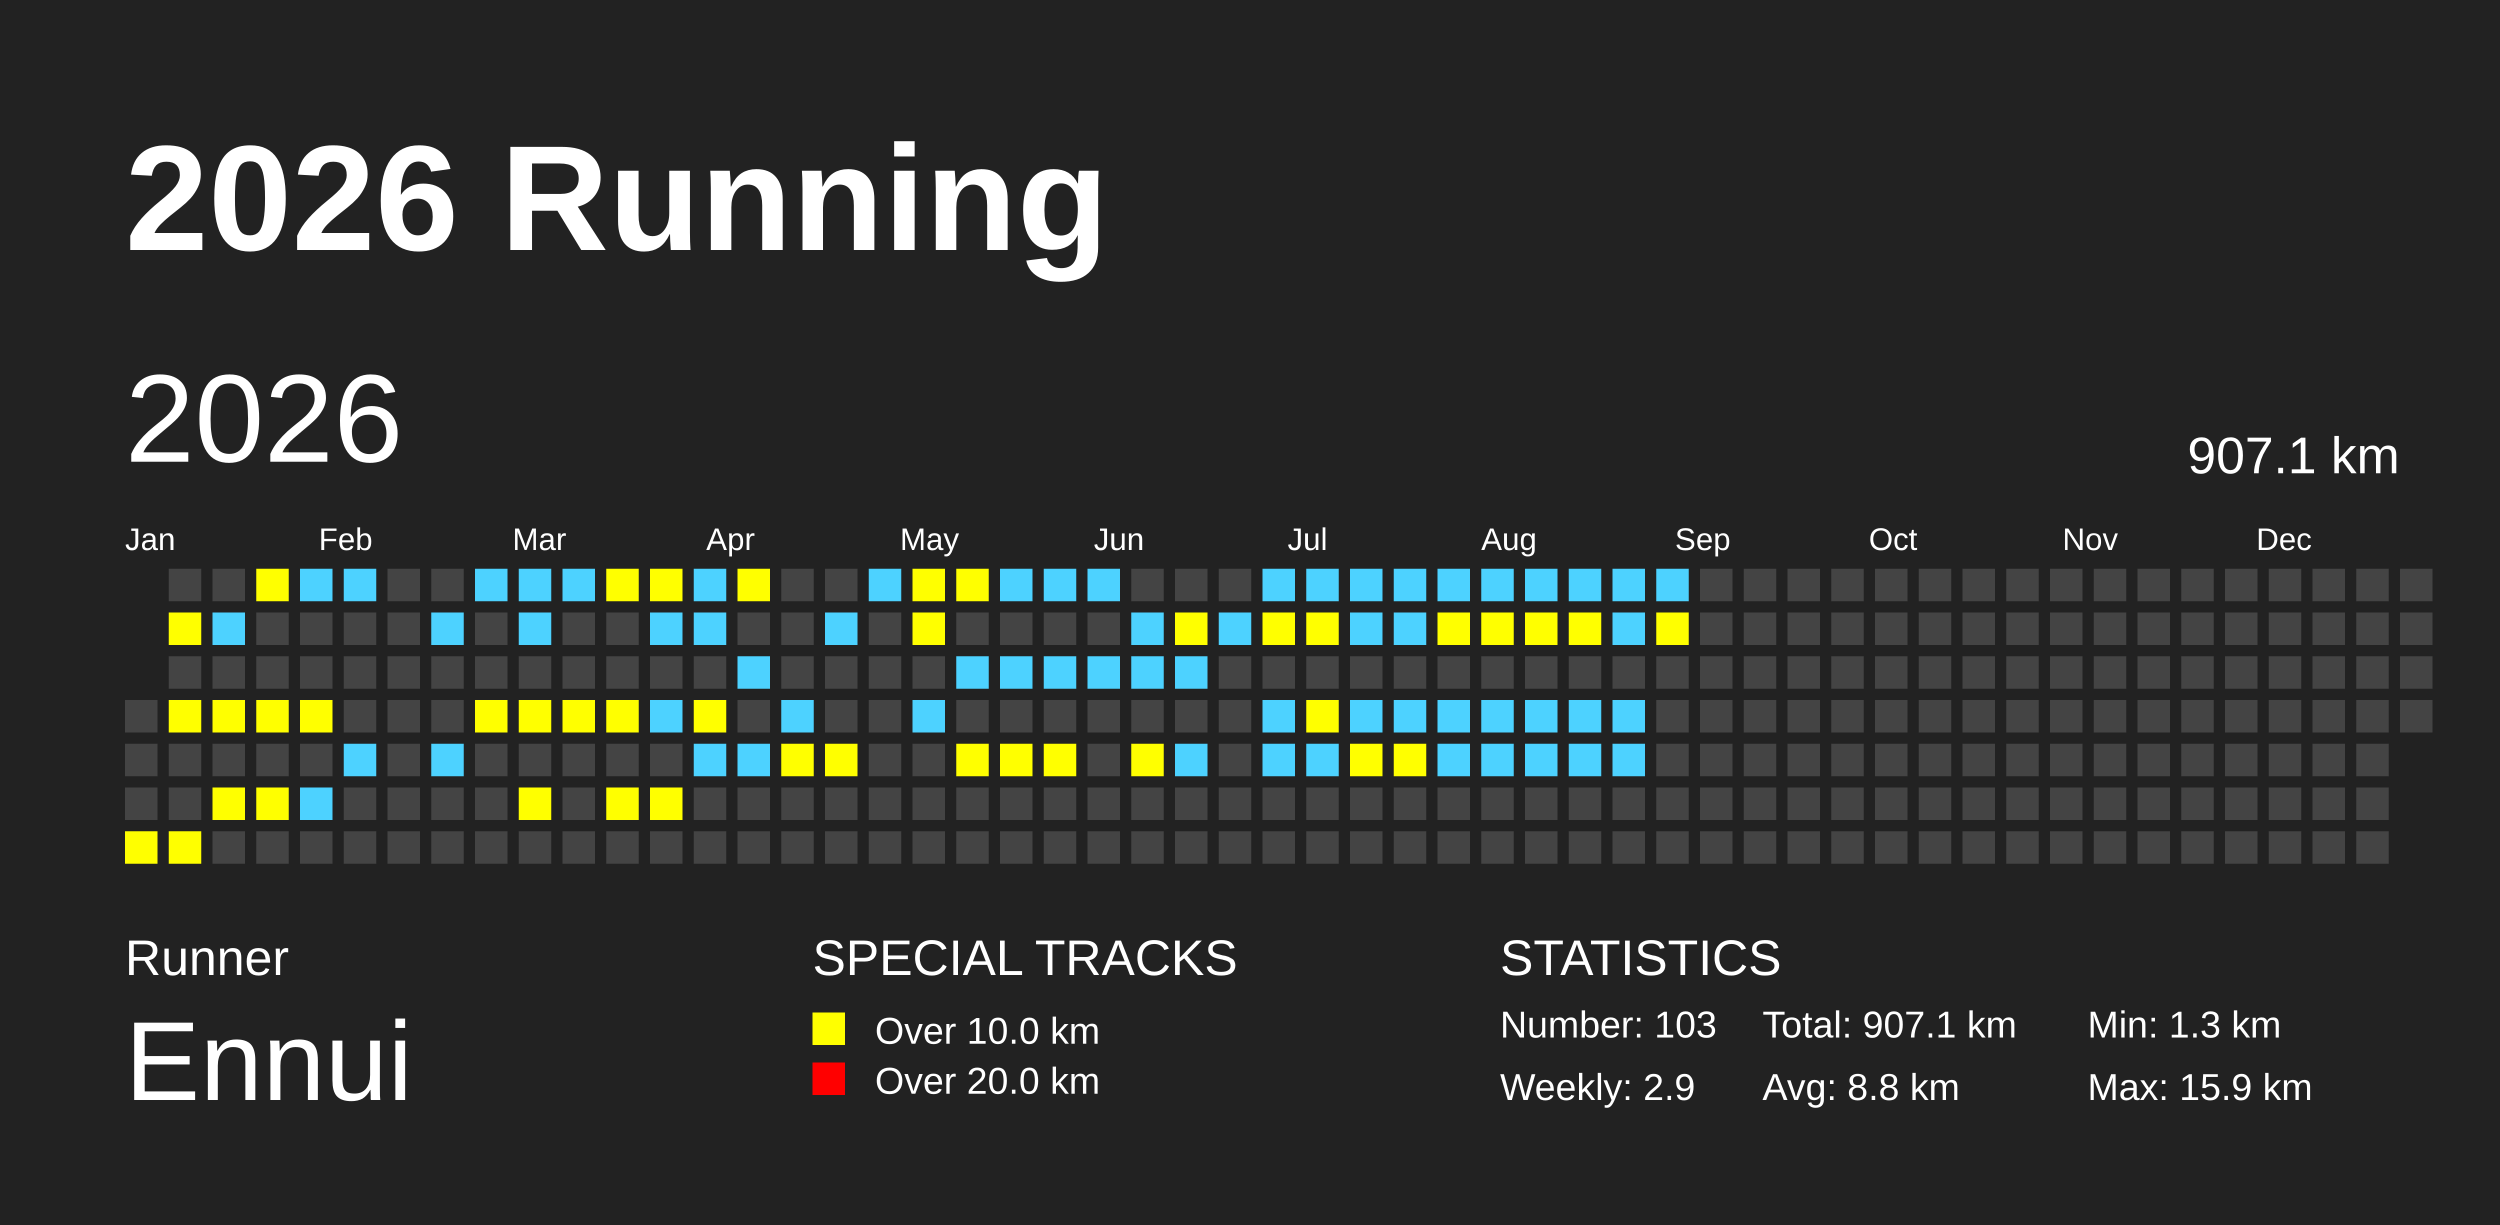
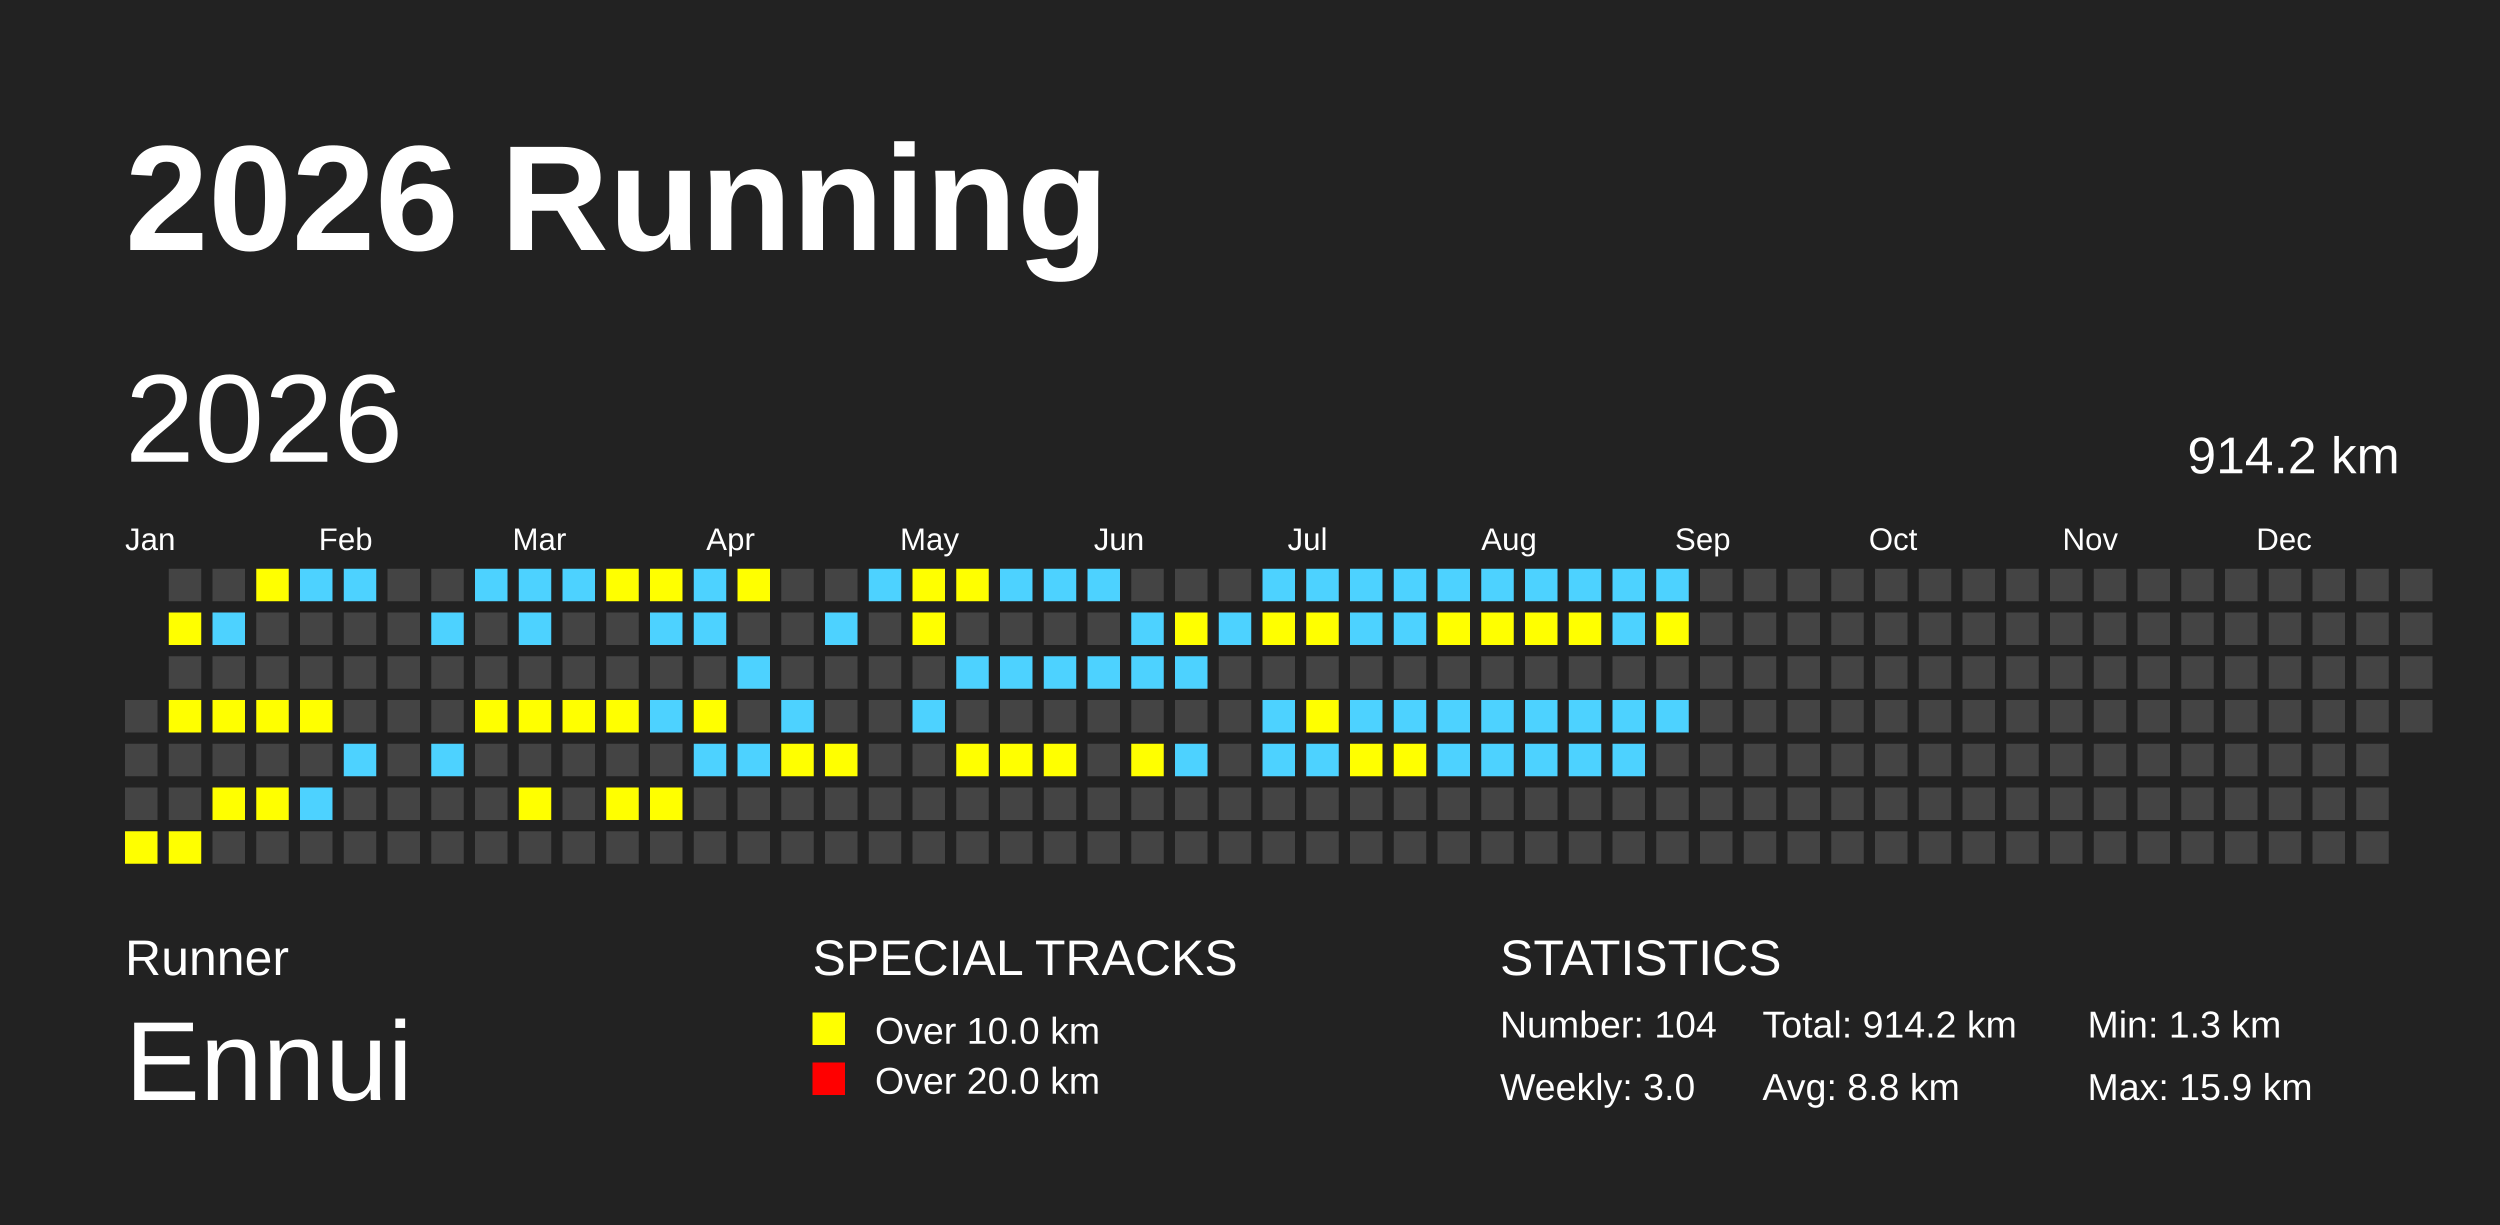
<svg xmlns="http://www.w3.org/2000/svg" baseProfile="full" height="98mm" version="1.1" viewBox="0,0,200,98" width="200mm">
  <defs />
  <rect fill="#222222" height="98" width="200" x="0" y="0" />
  <text fill="#FFFFFF" style="font-size:12px; font-family:Arial; font-weight:bold;" x="10" y="20">2026 Running</text>
  <text fill="#FFFFFF" style="font-size:4px; font-family:Arial" x="10" y="78">Runner</text>
  <text fill="#FFFFFF" style="font-size:9px; font-family:Arial" x="10" y="88">Ennui</text>
  <text fill="#FFFFFF" style="font-size:4px; font-family:Arial" x="65" y="78">SPECIAL TRACKS</text>
  <rect fill="yellow" height="2.6" width="2.6" x="65" y="81" />
  <text fill="#FFFFFF" style="font-size:3px; font-family:Arial" x="70" y="83.5">Over 10.0 km</text>
  <rect fill="red" height="2.6" width="2.6" x="65" y="85" />
  <text fill="#FFFFFF" style="font-size:3px; font-family:Arial" x="70" y="87.5">Over 20.0 km</text>
  <text fill="#FFFFFF" style="font-size:4px; font-family:Arial" x="120" y="78">STATISTICS</text>
-   <text fill="#FFFFFF" style="font-size:3px; font-family:Arial" x="120" y="83">Number: 103</text>
-   <text fill="#FFFFFF" style="font-size:3px; font-family:Arial" x="120" y="88">Weekly: 2.9</text>
-   <text fill="#FFFFFF" style="font-size:3px; font-family:Arial" x="141" y="83">Total: 907.1 km</text>
+   <text fill="#FFFFFF" style="font-size:3px; font-family:Arial" x="120" y="83">Number: 104</text>
+   <text fill="#FFFFFF" style="font-size:3px; font-family:Arial" x="120" y="88">Weekly: 3.0</text>
+   <text fill="#FFFFFF" style="font-size:3px; font-family:Arial" x="141" y="83">Total: 914.2 km</text>
  <text fill="#FFFFFF" style="font-size:3px; font-family:Arial" x="141" y="88">Avg: 8.8 km</text>
  <text fill="#FFFFFF" style="font-size:3px; font-family:Arial" x="167" y="83">Min: 1.3 km</text>
  <text fill="#FFFFFF" style="font-size:3px; font-family:Arial" x="167" y="88">Max: 15.9 km</text>
  <text dominant-baseline="hanging" fill="#FFFFFF" style="font-size:10.0px; font-family:Arial;" x="10" y="30">2026</text>
-   <text dominant-baseline="hanging" fill="#FFFFFF" style="font-size:4.125px; font-family:Arial;" x="175" y="35">907.1 km</text>
+   <text dominant-baseline="hanging" fill="#FFFFFF" style="font-size:4.125px; font-family:Arial;" x="175" y="35">914.2 km</text>
  <text fill="#FFFFFF" style="font-size:2.5px; font-family:Arial" x="10.0" y="44">Jan</text>
  <text fill="#FFFFFF" style="font-size:2.5px; font-family:Arial" x="25.5" y="44">Feb</text>
  <text fill="#FFFFFF" style="font-size:2.5px; font-family:Arial" x="41.0" y="44">Mar</text>
  <text fill="#FFFFFF" style="font-size:2.5px; font-family:Arial" x="56.5" y="44">Apr</text>
  <text fill="#FFFFFF" style="font-size:2.5px; font-family:Arial" x="72.0" y="44">May</text>
  <text fill="#FFFFFF" style="font-size:2.5px; font-family:Arial" x="87.5" y="44">Jun</text>
  <text fill="#FFFFFF" style="font-size:2.5px; font-family:Arial" x="103.0" y="44">Jul</text>
  <text fill="#FFFFFF" style="font-size:2.5px; font-family:Arial" x="118.5" y="44">Aug</text>
  <text fill="#FFFFFF" style="font-size:2.5px; font-family:Arial" x="134.0" y="44">Sep</text>
  <text fill="#FFFFFF" style="font-size:2.5px; font-family:Arial" x="149.5" y="44">Oct</text>
  <text fill="#FFFFFF" style="font-size:2.5px; font-family:Arial" x="165.0" y="44">Nov</text>
  <text fill="#FFFFFF" style="font-size:2.5px; font-family:Arial" x="180.5" y="44">Dec</text>
  <rect fill="#444444" height="2.6" width="2.6" x="10.0" y="56.0" />
  <rect fill="#444444" height="2.6" width="2.6" x="10.0" y="59.5" />
  <rect fill="#444444" height="2.6" width="2.6" x="10.0" y="63.0" />
  <rect fill="yellow" height="2.6" width="2.6" x="10.0" y="66.5" />
  <rect fill="#444444" height="2.6" width="2.6" x="13.5" y="45.5" />
  <rect fill="yellow" height="2.6" width="2.6" x="13.5" y="49.0" />
  <rect fill="#444444" height="2.6" width="2.6" x="13.5" y="52.5" />
  <rect fill="yellow" height="2.6" width="2.6" x="13.5" y="56.0" />
  <rect fill="#444444" height="2.6" width="2.6" x="13.5" y="59.5" />
  <rect fill="#444444" height="2.6" width="2.6" x="13.5" y="63.0" />
  <rect fill="yellow" height="2.6" width="2.6" x="13.5" y="66.5" />
  <rect fill="#444444" height="2.6" width="2.6" x="17.0" y="45.5" />
  <rect fill="#4DD2FF" height="2.6" width="2.6" x="17.0" y="49.0" />
  <rect fill="#444444" height="2.6" width="2.6" x="17.0" y="52.5" />
  <rect fill="yellow" height="2.6" width="2.6" x="17.0" y="56.0" />
  <rect fill="#444444" height="2.6" width="2.6" x="17.0" y="59.5" />
  <rect fill="yellow" height="2.6" width="2.6" x="17.0" y="63.0" />
  <rect fill="#444444" height="2.6" width="2.6" x="17.0" y="66.5" />
  <rect fill="yellow" height="2.6" width="2.6" x="20.5" y="45.5" />
  <rect fill="#444444" height="2.6" width="2.6" x="20.5" y="49.0" />
  <rect fill="#444444" height="2.6" width="2.6" x="20.5" y="52.5" />
  <rect fill="yellow" height="2.6" width="2.6" x="20.5" y="56.0" />
  <rect fill="#444444" height="2.6" width="2.6" x="20.5" y="59.5" />
  <rect fill="yellow" height="2.6" width="2.6" x="20.5" y="63.0" />
  <rect fill="#444444" height="2.6" width="2.6" x="20.5" y="66.5" />
  <rect fill="#4DD2FF" height="2.6" width="2.6" x="24.0" y="45.5" />
  <rect fill="#444444" height="2.6" width="2.6" x="24.0" y="49.0" />
  <rect fill="#444444" height="2.6" width="2.6" x="24.0" y="52.5" />
  <rect fill="yellow" height="2.6" width="2.6" x="24.0" y="56.0" />
  <rect fill="#444444" height="2.6" width="2.6" x="24.0" y="59.5" />
  <rect fill="#4DD2FF" height="2.6" width="2.6" x="24.0" y="63.0" />
  <rect fill="#444444" height="2.6" width="2.6" x="24.0" y="66.5" />
  <rect fill="#4DD2FF" height="2.6" width="2.6" x="27.5" y="45.5" />
  <rect fill="#444444" height="2.6" width="2.6" x="27.5" y="49.0" />
  <rect fill="#444444" height="2.6" width="2.6" x="27.5" y="52.5" />
  <rect fill="#444444" height="2.6" width="2.6" x="27.5" y="56.0" />
  <rect fill="#4DD2FF" height="2.6" width="2.6" x="27.5" y="59.5" />
  <rect fill="#444444" height="2.6" width="2.6" x="27.5" y="63.0" />
  <rect fill="#444444" height="2.6" width="2.6" x="27.5" y="66.5" />
  <rect fill="#444444" height="2.6" width="2.6" x="31.0" y="45.5" />
  <rect fill="#444444" height="2.6" width="2.6" x="31.0" y="49.0" />
  <rect fill="#444444" height="2.6" width="2.6" x="31.0" y="52.5" />
  <rect fill="#444444" height="2.6" width="2.6" x="31.0" y="56.0" />
  <rect fill="#444444" height="2.6" width="2.6" x="31.0" y="59.5" />
  <rect fill="#444444" height="2.6" width="2.6" x="31.0" y="63.0" />
  <rect fill="#444444" height="2.6" width="2.6" x="31.0" y="66.5" />
  <rect fill="#444444" height="2.6" width="2.6" x="34.5" y="45.5" />
  <rect fill="#4DD2FF" height="2.6" width="2.6" x="34.5" y="49.0" />
  <rect fill="#444444" height="2.6" width="2.6" x="34.5" y="52.5" />
  <rect fill="#444444" height="2.6" width="2.6" x="34.5" y="56.0" />
  <rect fill="#4DD2FF" height="2.6" width="2.6" x="34.5" y="59.5" />
  <rect fill="#444444" height="2.6" width="2.6" x="34.5" y="63.0" />
  <rect fill="#444444" height="2.6" width="2.6" x="34.5" y="66.5" />
  <rect fill="#4DD2FF" height="2.6" width="2.6" x="38.0" y="45.5" />
  <rect fill="#444444" height="2.6" width="2.6" x="38.0" y="49.0" />
  <rect fill="#444444" height="2.6" width="2.6" x="38.0" y="52.5" />
  <rect fill="yellow" height="2.6" width="2.6" x="38.0" y="56.0" />
  <rect fill="#444444" height="2.6" width="2.6" x="38.0" y="59.5" />
  <rect fill="#444444" height="2.6" width="2.6" x="38.0" y="63.0" />
  <rect fill="#444444" height="2.6" width="2.6" x="38.0" y="66.5" />
  <rect fill="#4DD2FF" height="2.6" width="2.6" x="41.5" y="45.5" />
  <rect fill="#4DD2FF" height="2.6" width="2.6" x="41.5" y="49.0" />
  <rect fill="#444444" height="2.6" width="2.6" x="41.5" y="52.5" />
  <rect fill="yellow" height="2.6" width="2.6" x="41.5" y="56.0" />
  <rect fill="#444444" height="2.6" width="2.6" x="41.5" y="59.5" />
  <rect fill="yellow" height="2.6" width="2.6" x="41.5" y="63.0" />
  <rect fill="#444444" height="2.6" width="2.6" x="41.5" y="66.5" />
  <rect fill="#4DD2FF" height="2.6" width="2.6" x="45.0" y="45.5" />
  <rect fill="#444444" height="2.6" width="2.6" x="45.0" y="49.0" />
  <rect fill="#444444" height="2.6" width="2.6" x="45.0" y="52.5" />
  <rect fill="yellow" height="2.6" width="2.6" x="45.0" y="56.0" />
  <rect fill="#444444" height="2.6" width="2.6" x="45.0" y="59.5" />
  <rect fill="#444444" height="2.6" width="2.6" x="45.0" y="63.0" />
  <rect fill="#444444" height="2.6" width="2.6" x="45.0" y="66.5" />
  <rect fill="yellow" height="2.6" width="2.6" x="48.5" y="45.5" />
  <rect fill="#444444" height="2.6" width="2.6" x="48.5" y="49.0" />
  <rect fill="#444444" height="2.6" width="2.6" x="48.5" y="52.5" />
  <rect fill="yellow" height="2.6" width="2.6" x="48.5" y="56.0" />
  <rect fill="#444444" height="2.6" width="2.6" x="48.5" y="59.5" />
  <rect fill="yellow" height="2.6" width="2.6" x="48.5" y="63.0" />
  <rect fill="#444444" height="2.6" width="2.6" x="48.5" y="66.5" />
  <rect fill="yellow" height="2.6" width="2.6" x="52.0" y="45.5" />
  <rect fill="#4DD2FF" height="2.6" width="2.6" x="52.0" y="49.0" />
  <rect fill="#444444" height="2.6" width="2.6" x="52.0" y="52.5" />
  <rect fill="#4DD2FF" height="2.6" width="2.6" x="52.0" y="56.0" />
  <rect fill="#444444" height="2.6" width="2.6" x="52.0" y="59.5" />
  <rect fill="yellow" height="2.6" width="2.6" x="52.0" y="63.0" />
  <rect fill="#444444" height="2.6" width="2.6" x="52.0" y="66.5" />
  <rect fill="#4DD2FF" height="2.6" width="2.6" x="55.5" y="45.5" />
  <rect fill="#4DD2FF" height="2.6" width="2.6" x="55.5" y="49.0" />
  <rect fill="#444444" height="2.6" width="2.6" x="55.5" y="52.5" />
  <rect fill="yellow" height="2.6" width="2.6" x="55.5" y="56.0" />
  <rect fill="#4DD2FF" height="2.6" width="2.6" x="55.5" y="59.5" />
  <rect fill="#444444" height="2.6" width="2.6" x="55.5" y="63.0" />
  <rect fill="#444444" height="2.6" width="2.6" x="55.5" y="66.5" />
  <rect fill="yellow" height="2.6" width="2.6" x="59.0" y="45.5" />
  <rect fill="#444444" height="2.6" width="2.6" x="59.0" y="49.0" />
  <rect fill="#4DD2FF" height="2.6" width="2.6" x="59.0" y="52.5" />
  <rect fill="#444444" height="2.6" width="2.6" x="59.0" y="56.0" />
  <rect fill="#4DD2FF" height="2.6" width="2.6" x="59.0" y="59.5" />
  <rect fill="#444444" height="2.6" width="2.6" x="59.0" y="63.0" />
  <rect fill="#444444" height="2.6" width="2.6" x="59.0" y="66.5" />
  <rect fill="#444444" height="2.6" width="2.6" x="62.5" y="45.5" />
  <rect fill="#444444" height="2.6" width="2.6" x="62.5" y="49.0" />
  <rect fill="#444444" height="2.6" width="2.6" x="62.5" y="52.5" />
  <rect fill="#4DD2FF" height="2.6" width="2.6" x="62.5" y="56.0" />
  <rect fill="yellow" height="2.6" width="2.6" x="62.5" y="59.5" />
  <rect fill="#444444" height="2.6" width="2.6" x="62.5" y="63.0" />
  <rect fill="#444444" height="2.6" width="2.6" x="62.5" y="66.5" />
  <rect fill="#444444" height="2.6" width="2.6" x="66.0" y="45.5" />
  <rect fill="#4DD2FF" height="2.6" width="2.6" x="66.0" y="49.0" />
  <rect fill="#444444" height="2.6" width="2.6" x="66.0" y="52.5" />
  <rect fill="#444444" height="2.6" width="2.6" x="66.0" y="56.0" />
  <rect fill="yellow" height="2.6" width="2.6" x="66.0" y="59.5" />
  <rect fill="#444444" height="2.6" width="2.6" x="66.0" y="63.0" />
  <rect fill="#444444" height="2.6" width="2.6" x="66.0" y="66.5" />
  <rect fill="#4DD2FF" height="2.6" width="2.6" x="69.5" y="45.5" />
  <rect fill="#444444" height="2.6" width="2.6" x="69.5" y="49.0" />
  <rect fill="#444444" height="2.6" width="2.6" x="69.5" y="52.5" />
  <rect fill="#444444" height="2.6" width="2.6" x="69.5" y="56.0" />
  <rect fill="#444444" height="2.6" width="2.6" x="69.5" y="59.5" />
  <rect fill="#444444" height="2.6" width="2.6" x="69.5" y="63.0" />
  <rect fill="#444444" height="2.6" width="2.6" x="69.5" y="66.5" />
  <rect fill="yellow" height="2.6" width="2.6" x="73.0" y="45.5" />
  <rect fill="yellow" height="2.6" width="2.6" x="73.0" y="49.0" />
  <rect fill="#444444" height="2.6" width="2.6" x="73.0" y="52.5" />
  <rect fill="#4DD2FF" height="2.6" width="2.6" x="73.0" y="56.0" />
  <rect fill="#444444" height="2.6" width="2.6" x="73.0" y="59.5" />
  <rect fill="#444444" height="2.6" width="2.6" x="73.0" y="63.0" />
  <rect fill="#444444" height="2.6" width="2.6" x="73.0" y="66.5" />
  <rect fill="yellow" height="2.6" width="2.6" x="76.5" y="45.5" />
  <rect fill="#444444" height="2.6" width="2.6" x="76.5" y="49.0" />
  <rect fill="#4DD2FF" height="2.6" width="2.6" x="76.5" y="52.5" />
  <rect fill="#444444" height="2.6" width="2.6" x="76.5" y="56.0" />
  <rect fill="yellow" height="2.6" width="2.6" x="76.5" y="59.5" />
  <rect fill="#444444" height="2.6" width="2.6" x="76.5" y="63.0" />
  <rect fill="#444444" height="2.6" width="2.6" x="76.5" y="66.5" />
  <rect fill="#4DD2FF" height="2.6" width="2.6" x="80.0" y="45.5" />
  <rect fill="#444444" height="2.6" width="2.6" x="80.0" y="49.0" />
  <rect fill="#4DD2FF" height="2.6" width="2.6" x="80.0" y="52.5" />
  <rect fill="#444444" height="2.6" width="2.6" x="80.0" y="56.0" />
  <rect fill="yellow" height="2.6" width="2.6" x="80.0" y="59.5" />
  <rect fill="#444444" height="2.6" width="2.6" x="80.0" y="63.0" />
  <rect fill="#444444" height="2.6" width="2.6" x="80.0" y="66.5" />
  <rect fill="#4DD2FF" height="2.6" width="2.6" x="83.5" y="45.5" />
  <rect fill="#444444" height="2.6" width="2.6" x="83.5" y="49.0" />
  <rect fill="#4DD2FF" height="2.6" width="2.6" x="83.5" y="52.5" />
  <rect fill="#444444" height="2.6" width="2.6" x="83.5" y="56.0" />
  <rect fill="yellow" height="2.6" width="2.6" x="83.5" y="59.5" />
  <rect fill="#444444" height="2.6" width="2.6" x="83.5" y="63.0" />
  <rect fill="#444444" height="2.6" width="2.6" x="83.5" y="66.5" />
  <rect fill="#4DD2FF" height="2.6" width="2.6" x="87.0" y="45.5" />
  <rect fill="#444444" height="2.6" width="2.6" x="87.0" y="49.0" />
  <rect fill="#4DD2FF" height="2.6" width="2.6" x="87.0" y="52.5" />
  <rect fill="#444444" height="2.6" width="2.6" x="87.0" y="56.0" />
  <rect fill="#444444" height="2.6" width="2.6" x="87.0" y="59.5" />
  <rect fill="#444444" height="2.6" width="2.6" x="87.0" y="63.0" />
  <rect fill="#444444" height="2.6" width="2.6" x="87.0" y="66.5" />
  <rect fill="#444444" height="2.6" width="2.6" x="90.5" y="45.5" />
  <rect fill="#4DD2FF" height="2.6" width="2.6" x="90.5" y="49.0" />
  <rect fill="#4DD2FF" height="2.6" width="2.6" x="90.5" y="52.5" />
  <rect fill="#444444" height="2.6" width="2.6" x="90.5" y="56.0" />
  <rect fill="yellow" height="2.6" width="2.6" x="90.5" y="59.5" />
  <rect fill="#444444" height="2.6" width="2.6" x="90.5" y="63.0" />
  <rect fill="#444444" height="2.6" width="2.6" x="90.5" y="66.5" />
  <rect fill="#444444" height="2.6" width="2.6" x="94.0" y="45.5" />
  <rect fill="yellow" height="2.6" width="2.6" x="94.0" y="49.0" />
  <rect fill="#4DD2FF" height="2.6" width="2.6" x="94.0" y="52.5" />
  <rect fill="#444444" height="2.6" width="2.6" x="94.0" y="56.0" />
  <rect fill="#4DD2FF" height="2.6" width="2.6" x="94.0" y="59.5" />
  <rect fill="#444444" height="2.6" width="2.6" x="94.0" y="63.0" />
  <rect fill="#444444" height="2.6" width="2.6" x="94.0" y="66.5" />
  <rect fill="#444444" height="2.6" width="2.6" x="97.5" y="45.5" />
  <rect fill="#4DD2FF" height="2.6" width="2.6" x="97.5" y="49.0" />
  <rect fill="#444444" height="2.6" width="2.6" x="97.5" y="52.5" />
  <rect fill="#444444" height="2.6" width="2.6" x="97.5" y="56.0" />
  <rect fill="#444444" height="2.6" width="2.6" x="97.5" y="59.5" />
  <rect fill="#444444" height="2.6" width="2.6" x="97.5" y="63.0" />
  <rect fill="#444444" height="2.6" width="2.6" x="97.5" y="66.5" />
  <rect fill="#4DD2FF" height="2.6" width="2.6" x="101.0" y="45.5" />
  <rect fill="yellow" height="2.6" width="2.6" x="101.0" y="49.0" />
  <rect fill="#444444" height="2.6" width="2.6" x="101.0" y="52.5" />
  <rect fill="#4DD2FF" height="2.6" width="2.6" x="101.0" y="56.0" />
  <rect fill="#4DD2FF" height="2.6" width="2.6" x="101.0" y="59.5" />
  <rect fill="#444444" height="2.6" width="2.6" x="101.0" y="63.0" />
  <rect fill="#444444" height="2.6" width="2.6" x="101.0" y="66.5" />
  <rect fill="#4DD2FF" height="2.6" width="2.6" x="104.5" y="45.5" />
  <rect fill="yellow" height="2.6" width="2.6" x="104.5" y="49.0" />
  <rect fill="#444444" height="2.6" width="2.6" x="104.5" y="52.5" />
  <rect fill="yellow" height="2.6" width="2.6" x="104.5" y="56.0" />
  <rect fill="#4DD2FF" height="2.6" width="2.6" x="104.5" y="59.5" />
  <rect fill="#444444" height="2.6" width="2.6" x="104.5" y="63.0" />
  <rect fill="#444444" height="2.6" width="2.6" x="104.5" y="66.5" />
  <rect fill="#4DD2FF" height="2.6" width="2.6" x="108.0" y="45.5" />
  <rect fill="#4DD2FF" height="2.6" width="2.6" x="108.0" y="49.0" />
  <rect fill="#444444" height="2.6" width="2.6" x="108.0" y="52.5" />
  <rect fill="#4DD2FF" height="2.6" width="2.6" x="108.0" y="56.0" />
  <rect fill="yellow" height="2.6" width="2.6" x="108.0" y="59.5" />
  <rect fill="#444444" height="2.6" width="2.6" x="108.0" y="63.0" />
  <rect fill="#444444" height="2.6" width="2.6" x="108.0" y="66.5" />
  <rect fill="#4DD2FF" height="2.6" width="2.6" x="111.5" y="45.5" />
  <rect fill="#4DD2FF" height="2.6" width="2.6" x="111.5" y="49.0" />
  <rect fill="#444444" height="2.6" width="2.6" x="111.5" y="52.5" />
  <rect fill="#4DD2FF" height="2.6" width="2.6" x="111.5" y="56.0" />
  <rect fill="yellow" height="2.6" width="2.6" x="111.5" y="59.5" />
  <rect fill="#444444" height="2.6" width="2.6" x="111.5" y="63.0" />
  <rect fill="#444444" height="2.6" width="2.6" x="111.5" y="66.5" />
  <rect fill="#4DD2FF" height="2.6" width="2.6" x="115.0" y="45.5" />
  <rect fill="yellow" height="2.6" width="2.6" x="115.0" y="49.0" />
  <rect fill="#444444" height="2.6" width="2.6" x="115.0" y="52.5" />
  <rect fill="#4DD2FF" height="2.6" width="2.6" x="115.0" y="56.0" />
  <rect fill="#4DD2FF" height="2.6" width="2.6" x="115.0" y="59.5" />
  <rect fill="#444444" height="2.6" width="2.6" x="115.0" y="63.0" />
  <rect fill="#444444" height="2.6" width="2.6" x="115.0" y="66.5" />
  <rect fill="#4DD2FF" height="2.6" width="2.6" x="118.5" y="45.5" />
  <rect fill="yellow" height="2.6" width="2.6" x="118.5" y="49.0" />
  <rect fill="#444444" height="2.6" width="2.6" x="118.5" y="52.5" />
  <rect fill="#4DD2FF" height="2.6" width="2.6" x="118.5" y="56.0" />
  <rect fill="#4DD2FF" height="2.6" width="2.6" x="118.5" y="59.5" />
  <rect fill="#444444" height="2.6" width="2.6" x="118.5" y="63.0" />
  <rect fill="#444444" height="2.6" width="2.6" x="118.5" y="66.5" />
  <rect fill="#4DD2FF" height="2.6" width="2.6" x="122.0" y="45.5" />
  <rect fill="yellow" height="2.6" width="2.6" x="122.0" y="49.0" />
  <rect fill="#444444" height="2.6" width="2.6" x="122.0" y="52.5" />
  <rect fill="#4DD2FF" height="2.6" width="2.6" x="122.0" y="56.0" />
  <rect fill="#4DD2FF" height="2.6" width="2.6" x="122.0" y="59.5" />
  <rect fill="#444444" height="2.6" width="2.6" x="122.0" y="63.0" />
  <rect fill="#444444" height="2.6" width="2.6" x="122.0" y="66.5" />
  <rect fill="#4DD2FF" height="2.6" width="2.6" x="125.5" y="45.5" />
  <rect fill="yellow" height="2.6" width="2.6" x="125.5" y="49.0" />
  <rect fill="#444444" height="2.6" width="2.6" x="125.5" y="52.5" />
  <rect fill="#4DD2FF" height="2.6" width="2.6" x="125.5" y="56.0" />
  <rect fill="#4DD2FF" height="2.6" width="2.6" x="125.5" y="59.5" />
  <rect fill="#444444" height="2.6" width="2.6" x="125.5" y="63.0" />
  <rect fill="#444444" height="2.6" width="2.6" x="125.5" y="66.5" />
  <rect fill="#4DD2FF" height="2.6" width="2.6" x="129.0" y="45.5" />
  <rect fill="#4DD2FF" height="2.6" width="2.6" x="129.0" y="49.0" />
  <rect fill="#444444" height="2.6" width="2.6" x="129.0" y="52.5" />
  <rect fill="#4DD2FF" height="2.6" width="2.6" x="129.0" y="56.0" />
  <rect fill="#4DD2FF" height="2.6" width="2.6" x="129.0" y="59.5" />
  <rect fill="#444444" height="2.6" width="2.6" x="129.0" y="63.0" />
  <rect fill="#444444" height="2.6" width="2.6" x="129.0" y="66.5" />
  <rect fill="#4DD2FF" height="2.6" width="2.6" x="132.5" y="45.5" />
  <rect fill="yellow" height="2.6" width="2.6" x="132.5" y="49.0" />
  <rect fill="#444444" height="2.6" width="2.6" x="132.5" y="52.5" />
-   <rect fill="#444444" height="2.6" width="2.6" x="132.5" y="56.0" />
+   <rect fill="#4DD2FF" height="2.6" width="2.6" x="132.5" y="56.0" />
  <rect fill="#444444" height="2.6" width="2.6" x="132.5" y="59.5" />
  <rect fill="#444444" height="2.6" width="2.6" x="132.5" y="63.0" />
  <rect fill="#444444" height="2.6" width="2.6" x="132.5" y="66.5" />
  <rect fill="#444444" height="2.6" width="2.6" x="136.0" y="45.5" />
  <rect fill="#444444" height="2.6" width="2.6" x="136.0" y="49.0" />
  <rect fill="#444444" height="2.6" width="2.6" x="136.0" y="52.5" />
  <rect fill="#444444" height="2.6" width="2.6" x="136.0" y="56.0" />
  <rect fill="#444444" height="2.6" width="2.6" x="136.0" y="59.5" />
  <rect fill="#444444" height="2.6" width="2.6" x="136.0" y="63.0" />
  <rect fill="#444444" height="2.6" width="2.6" x="136.0" y="66.5" />
  <rect fill="#444444" height="2.6" width="2.6" x="139.5" y="45.5" />
  <rect fill="#444444" height="2.6" width="2.6" x="139.5" y="49.0" />
  <rect fill="#444444" height="2.6" width="2.6" x="139.5" y="52.5" />
  <rect fill="#444444" height="2.6" width="2.6" x="139.5" y="56.0" />
  <rect fill="#444444" height="2.6" width="2.6" x="139.5" y="59.5" />
  <rect fill="#444444" height="2.6" width="2.6" x="139.5" y="63.0" />
  <rect fill="#444444" height="2.6" width="2.6" x="139.5" y="66.5" />
  <rect fill="#444444" height="2.6" width="2.6" x="143.0" y="45.5" />
  <rect fill="#444444" height="2.6" width="2.6" x="143.0" y="49.0" />
  <rect fill="#444444" height="2.6" width="2.6" x="143.0" y="52.5" />
  <rect fill="#444444" height="2.6" width="2.6" x="143.0" y="56.0" />
  <rect fill="#444444" height="2.6" width="2.6" x="143.0" y="59.5" />
  <rect fill="#444444" height="2.6" width="2.6" x="143.0" y="63.0" />
  <rect fill="#444444" height="2.6" width="2.6" x="143.0" y="66.5" />
  <rect fill="#444444" height="2.6" width="2.6" x="146.5" y="45.5" />
  <rect fill="#444444" height="2.6" width="2.6" x="146.5" y="49.0" />
  <rect fill="#444444" height="2.6" width="2.6" x="146.5" y="52.5" />
  <rect fill="#444444" height="2.6" width="2.6" x="146.5" y="56.0" />
  <rect fill="#444444" height="2.6" width="2.6" x="146.5" y="59.5" />
  <rect fill="#444444" height="2.6" width="2.6" x="146.5" y="63.0" />
  <rect fill="#444444" height="2.6" width="2.6" x="146.5" y="66.5" />
  <rect fill="#444444" height="2.6" width="2.6" x="150.0" y="45.5" />
  <rect fill="#444444" height="2.6" width="2.6" x="150.0" y="49.0" />
  <rect fill="#444444" height="2.6" width="2.6" x="150.0" y="52.5" />
  <rect fill="#444444" height="2.6" width="2.6" x="150.0" y="56.0" />
  <rect fill="#444444" height="2.6" width="2.6" x="150.0" y="59.5" />
  <rect fill="#444444" height="2.6" width="2.6" x="150.0" y="63.0" />
  <rect fill="#444444" height="2.6" width="2.6" x="150.0" y="66.5" />
  <rect fill="#444444" height="2.6" width="2.6" x="153.5" y="45.5" />
  <rect fill="#444444" height="2.6" width="2.6" x="153.5" y="49.0" />
  <rect fill="#444444" height="2.6" width="2.6" x="153.5" y="52.5" />
  <rect fill="#444444" height="2.6" width="2.6" x="153.5" y="56.0" />
  <rect fill="#444444" height="2.6" width="2.6" x="153.5" y="59.5" />
  <rect fill="#444444" height="2.6" width="2.6" x="153.5" y="63.0" />
  <rect fill="#444444" height="2.6" width="2.6" x="153.5" y="66.5" />
  <rect fill="#444444" height="2.6" width="2.6" x="157.0" y="45.5" />
  <rect fill="#444444" height="2.6" width="2.6" x="157.0" y="49.0" />
  <rect fill="#444444" height="2.6" width="2.6" x="157.0" y="52.5" />
  <rect fill="#444444" height="2.6" width="2.6" x="157.0" y="56.0" />
  <rect fill="#444444" height="2.6" width="2.6" x="157.0" y="59.5" />
  <rect fill="#444444" height="2.6" width="2.6" x="157.0" y="63.0" />
  <rect fill="#444444" height="2.6" width="2.6" x="157.0" y="66.5" />
  <rect fill="#444444" height="2.6" width="2.6" x="160.5" y="45.5" />
  <rect fill="#444444" height="2.6" width="2.6" x="160.5" y="49.0" />
  <rect fill="#444444" height="2.6" width="2.6" x="160.5" y="52.5" />
  <rect fill="#444444" height="2.6" width="2.6" x="160.5" y="56.0" />
  <rect fill="#444444" height="2.6" width="2.6" x="160.5" y="59.5" />
  <rect fill="#444444" height="2.6" width="2.6" x="160.5" y="63.0" />
  <rect fill="#444444" height="2.6" width="2.6" x="160.5" y="66.5" />
  <rect fill="#444444" height="2.6" width="2.6" x="164.0" y="45.5" />
  <rect fill="#444444" height="2.6" width="2.6" x="164.0" y="49.0" />
  <rect fill="#444444" height="2.6" width="2.6" x="164.0" y="52.5" />
  <rect fill="#444444" height="2.6" width="2.6" x="164.0" y="56.0" />
  <rect fill="#444444" height="2.6" width="2.6" x="164.0" y="59.5" />
  <rect fill="#444444" height="2.6" width="2.6" x="164.0" y="63.0" />
  <rect fill="#444444" height="2.6" width="2.6" x="164.0" y="66.5" />
  <rect fill="#444444" height="2.6" width="2.6" x="167.5" y="45.5" />
  <rect fill="#444444" height="2.6" width="2.6" x="167.5" y="49.0" />
  <rect fill="#444444" height="2.6" width="2.6" x="167.5" y="52.5" />
  <rect fill="#444444" height="2.6" width="2.6" x="167.5" y="56.0" />
  <rect fill="#444444" height="2.6" width="2.6" x="167.5" y="59.5" />
  <rect fill="#444444" height="2.6" width="2.6" x="167.5" y="63.0" />
  <rect fill="#444444" height="2.6" width="2.6" x="167.5" y="66.5" />
  <rect fill="#444444" height="2.6" width="2.6" x="171.0" y="45.5" />
  <rect fill="#444444" height="2.6" width="2.6" x="171.0" y="49.0" />
  <rect fill="#444444" height="2.6" width="2.6" x="171.0" y="52.5" />
  <rect fill="#444444" height="2.6" width="2.6" x="171.0" y="56.0" />
  <rect fill="#444444" height="2.6" width="2.6" x="171.0" y="59.5" />
  <rect fill="#444444" height="2.6" width="2.6" x="171.0" y="63.0" />
  <rect fill="#444444" height="2.6" width="2.6" x="171.0" y="66.5" />
  <rect fill="#444444" height="2.6" width="2.6" x="174.5" y="45.5" />
  <rect fill="#444444" height="2.6" width="2.6" x="174.5" y="49.0" />
  <rect fill="#444444" height="2.6" width="2.6" x="174.5" y="52.5" />
  <rect fill="#444444" height="2.6" width="2.6" x="174.5" y="56.0" />
  <rect fill="#444444" height="2.6" width="2.6" x="174.5" y="59.5" />
  <rect fill="#444444" height="2.6" width="2.6" x="174.5" y="63.0" />
  <rect fill="#444444" height="2.6" width="2.6" x="174.5" y="66.5" />
  <rect fill="#444444" height="2.6" width="2.6" x="178.0" y="45.5" />
  <rect fill="#444444" height="2.6" width="2.6" x="178.0" y="49.0" />
  <rect fill="#444444" height="2.6" width="2.6" x="178.0" y="52.5" />
  <rect fill="#444444" height="2.6" width="2.6" x="178.0" y="56.0" />
  <rect fill="#444444" height="2.6" width="2.6" x="178.0" y="59.5" />
  <rect fill="#444444" height="2.6" width="2.6" x="178.0" y="63.0" />
  <rect fill="#444444" height="2.6" width="2.6" x="178.0" y="66.5" />
  <rect fill="#444444" height="2.6" width="2.6" x="181.5" y="45.5" />
  <rect fill="#444444" height="2.6" width="2.6" x="181.5" y="49.0" />
  <rect fill="#444444" height="2.6" width="2.6" x="181.5" y="52.5" />
  <rect fill="#444444" height="2.6" width="2.6" x="181.5" y="56.0" />
  <rect fill="#444444" height="2.6" width="2.6" x="181.5" y="59.5" />
  <rect fill="#444444" height="2.6" width="2.6" x="181.5" y="63.0" />
  <rect fill="#444444" height="2.6" width="2.6" x="181.5" y="66.5" />
  <rect fill="#444444" height="2.6" width="2.6" x="185.0" y="45.5" />
  <rect fill="#444444" height="2.6" width="2.6" x="185.0" y="49.0" />
  <rect fill="#444444" height="2.6" width="2.6" x="185.0" y="52.5" />
  <rect fill="#444444" height="2.6" width="2.6" x="185.0" y="56.0" />
  <rect fill="#444444" height="2.6" width="2.6" x="185.0" y="59.5" />
  <rect fill="#444444" height="2.6" width="2.6" x="185.0" y="63.0" />
  <rect fill="#444444" height="2.6" width="2.6" x="185.0" y="66.5" />
  <rect fill="#444444" height="2.6" width="2.6" x="188.5" y="45.5" />
  <rect fill="#444444" height="2.6" width="2.6" x="188.5" y="49.0" />
  <rect fill="#444444" height="2.6" width="2.6" x="188.5" y="52.5" />
  <rect fill="#444444" height="2.6" width="2.6" x="188.5" y="56.0" />
  <rect fill="#444444" height="2.6" width="2.6" x="188.5" y="59.5" />
  <rect fill="#444444" height="2.6" width="2.6" x="188.5" y="63.0" />
  <rect fill="#444444" height="2.6" width="2.6" x="188.5" y="66.5" />
  <rect fill="#444444" height="2.6" width="2.6" x="192.0" y="45.5" />
  <rect fill="#444444" height="2.6" width="2.6" x="192.0" y="49.0" />
  <rect fill="#444444" height="2.6" width="2.6" x="192.0" y="52.5" />
  <rect fill="#444444" height="2.6" width="2.6" x="192.0" y="56.0" />
</svg>
